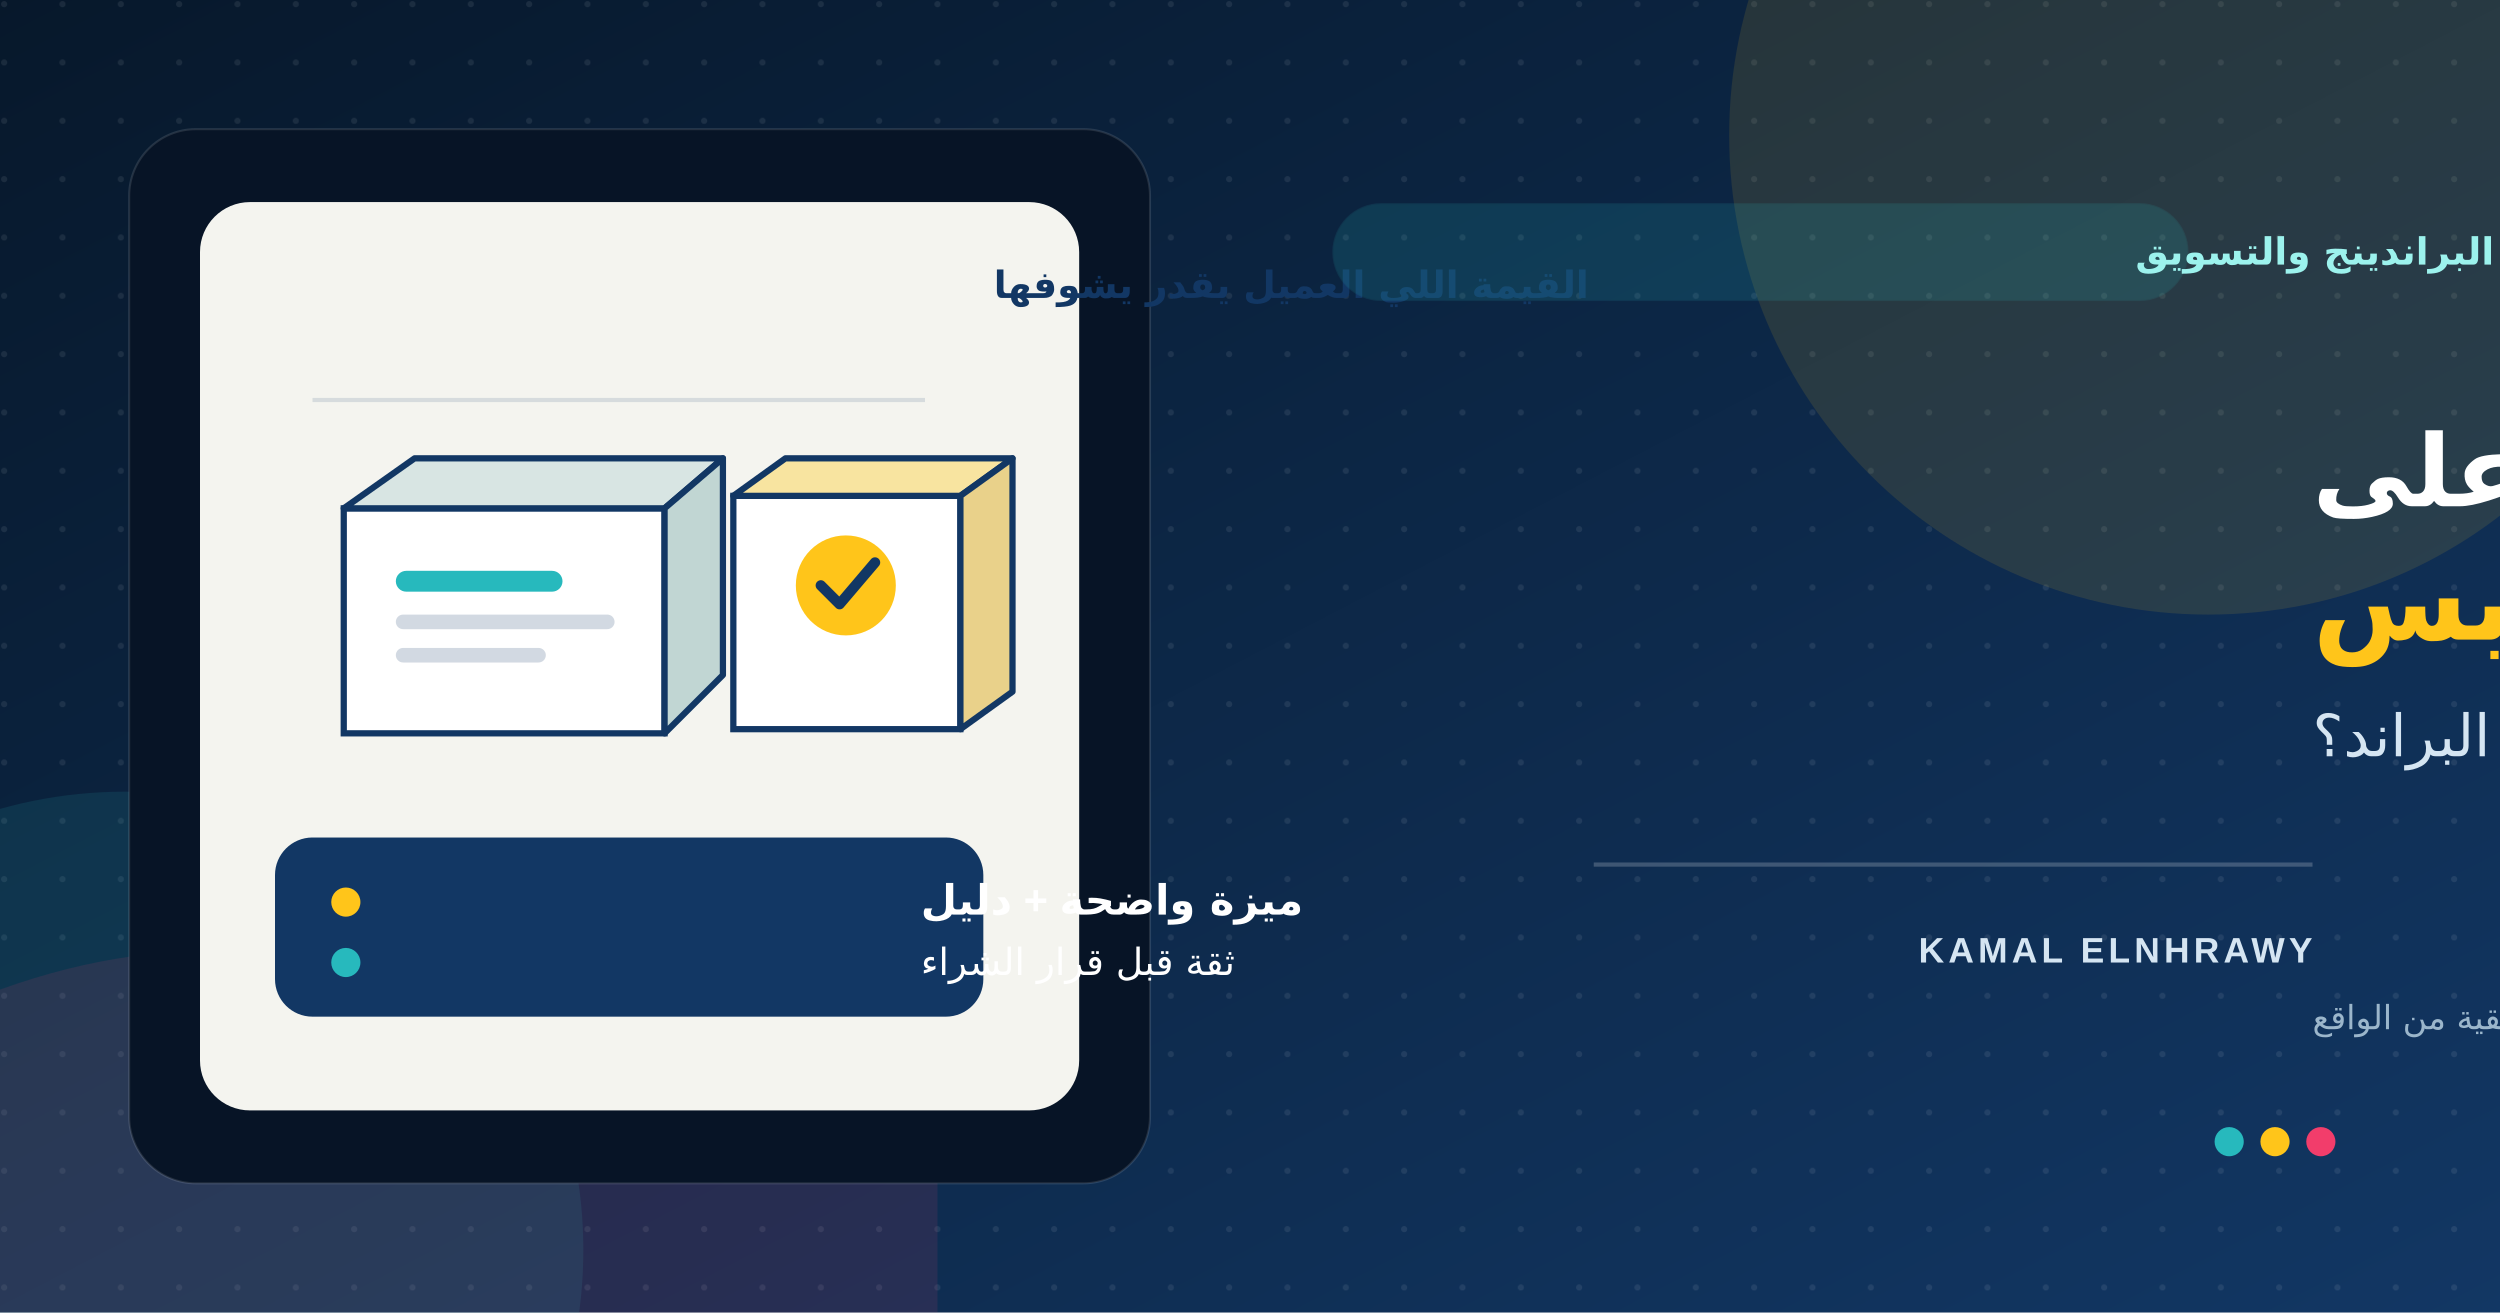
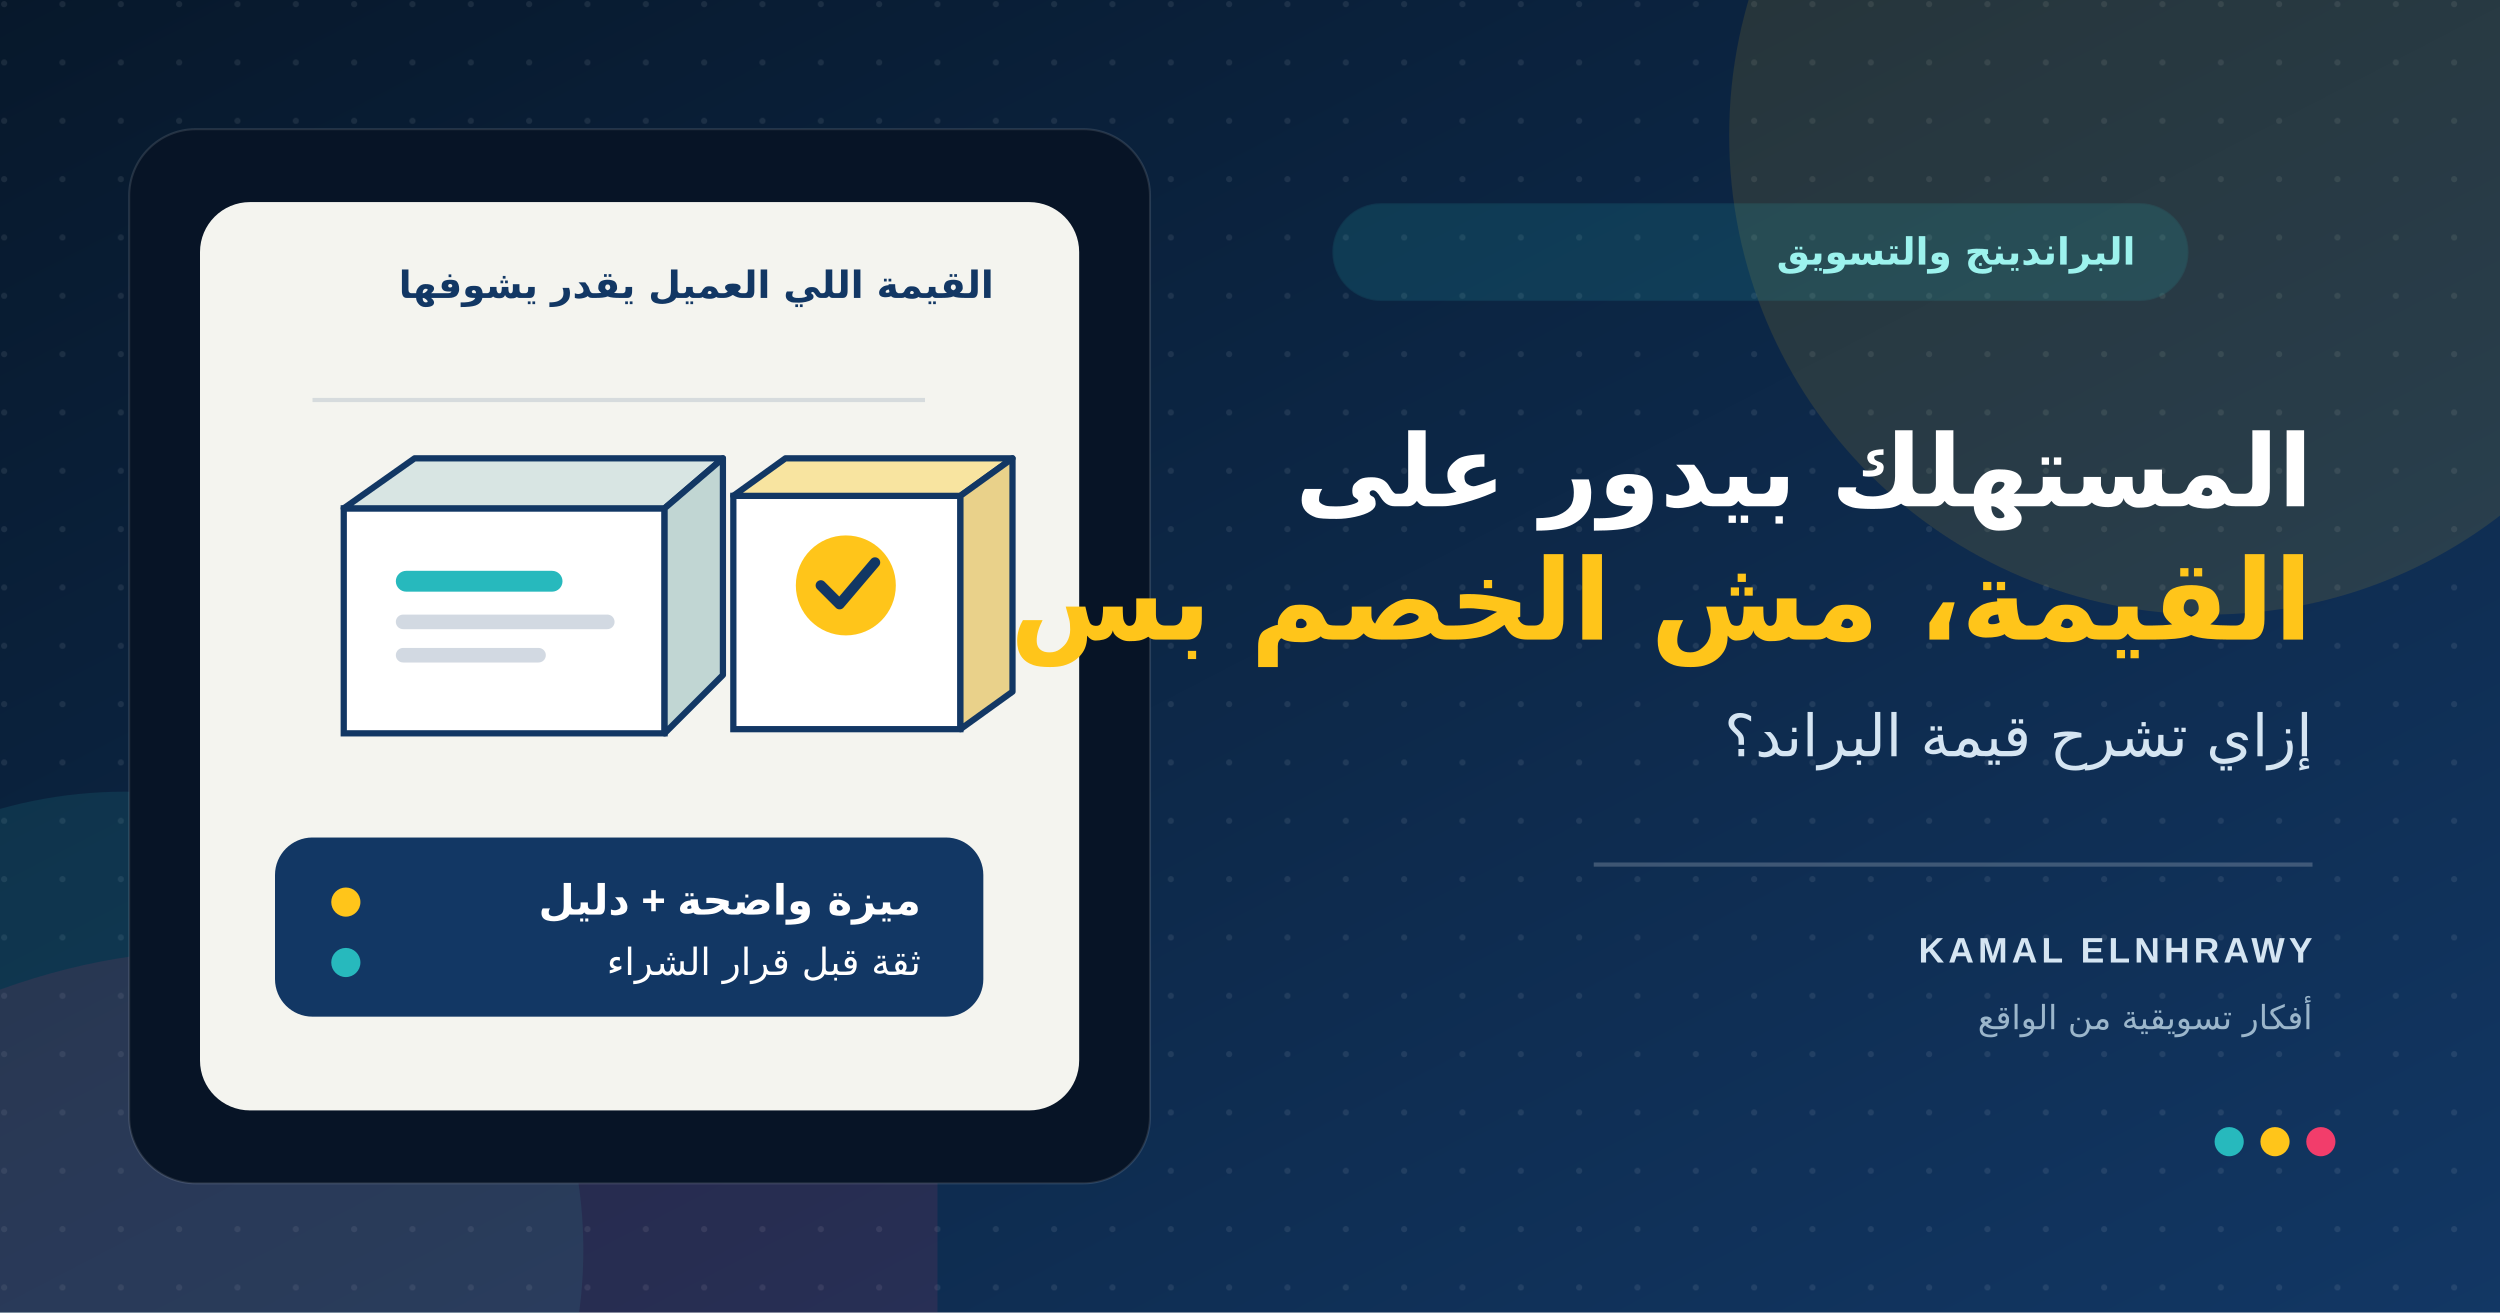
<svg xmlns="http://www.w3.org/2000/svg" width="1200" height="630" viewBox="0 0 1200 630" role="img" aria-labelledby="title desc">
  <defs>
    <linearGradient id="bg" x1="0" y1="0" x2="1" y2="1">
      <stop offset="0" stop-color="#07182b" />
      <stop offset="1" stop-color="#123764" />
    </linearGradient>
    <pattern id="dots" width="28" height="28" patternUnits="userSpaceOnUse">
      <circle cx="2" cy="2" r="1.5" fill="#ffffff" opacity=".08" />
    </pattern>
    <linearGradient id="tag" x1="0" y1="0" x2="1" y2="1">
      <stop offset="0" stop-color="#27b9bd" />
      <stop offset="1" stop-color="#14979d" />
    </linearGradient>
  </defs>
  <rect width="1200" height="630" fill="url(#bg)" />
  <rect width="1200" height="630" fill="url(#dots)" />
  <circle cx="1060" cy="65" r="230" fill="#ffc51a" opacity=".11" />
  <circle cx="60" cy="600" r="220" fill="#27b9bd" opacity=".12" />
  <path d="M0 475 C180 410 270 540 450 470 L450 630 L0 630 Z" fill="#f23d6b" opacity=".11" />
  <rect x="62" y="62" width="490" height="506" rx="32" fill="#071426" stroke="#ffffff" stroke-opacity=".12" />
  <rect x="96" y="97" width="422" height="436" rx="24" fill="#f4f4ef" />
-   <text x="477" y="143" text-anchor="end" direction="rtl" unicode-bidi="plaintext" font-family="Cairo,Arial,sans-serif" font-size="18" font-weight="700" fill="#123764">القيمة اللي العميل يقدر يشوفها</text>
+   <text x="477" y="143" text-anchor="start" direction="rtl" unicode-bidi="plaintext" font-family="Cairo,Arial,sans-serif" font-size="18" font-weight="700" fill="#123764">القيمة اللي العميل يقدر يشوفها</text>
  <path d="M150 192 L444 192" stroke="#123764" stroke-width="2" opacity=".13" />
  <g transform="translate(145 220)">
    <path d="M20 24 L174 24 L174 132 L20 132 Z" fill="#ffffff" stroke="#123764" stroke-width="3" />
    <path d="M20 24 L54 0 L202 0 L174 24 Z" fill="#d8e5e3" stroke="#123764" stroke-width="3" stroke-linejoin="round" />
    <path d="M174 24 L202 0 L202 104 L174 132 Z" fill="#c1d6d3" stroke="#123764" stroke-width="3" stroke-linejoin="round" />
    <rect x="45" y="54" width="80" height="10" rx="5" fill="#27b9bd" />
    <rect x="45" y="75" width="105" height="7" rx="3.5" fill="#123764" opacity=".19" />
    <rect x="45" y="91" width="72" height="7" rx="3.5" fill="#123764" opacity=".19" />
  </g>
  <g transform="translate(352 220)">
    <path d="M0 18 L109 18 L109 130 L0 130 Z" fill="#ffffff" stroke="#123764" stroke-width="3" />
    <path d="M0 18 L25 0 L134 0 L109 18 Z" fill="#f8e4a0" stroke="#123764" stroke-width="3" stroke-linejoin="round" />
    <path d="M109 18 L134 0 L134 112 L109 130 Z" fill="#e9d18a" stroke="#123764" stroke-width="3" stroke-linejoin="round" />
    <circle cx="54" cy="61" r="24" fill="#ffc51a" />
    <path d="M42 61 L51 70 L68 50" fill="none" stroke="#123764" stroke-width="5" stroke-linecap="round" stroke-linejoin="round" />
  </g>
  <rect x="132" y="402" width="340" height="86" rx="18" fill="#123764" />
  <circle cx="166" cy="433" r="7" fill="#ffc51a" />
-   <text x="442" y="439" text-anchor="end" direction="rtl" unicode-bidi="plaintext" font-family="Cairo,Arial,sans-serif" font-size="20" font-weight="700" fill="#ffffff">ميزة واضحة + دليل</text>
+   <text x="442" y="439" text-anchor="start" direction="rtl" unicode-bidi="plaintext" font-family="Cairo,Arial,sans-serif" font-size="20" font-weight="700" fill="#ffffff">ميزة واضحة + دليل</text>
  <circle cx="166" cy="462" r="7" fill="#27b9bd" />
-   <text x="442" y="468" text-anchor="end" direction="rtl" unicode-bidi="plaintext" font-family="Cairo,Arial,sans-serif" font-size="18" fill="#ffffff">ثقة قبل قرار الشراء</text>
+   <text x="442" y="468" text-anchor="start" direction="rtl" unicode-bidi="plaintext" font-family="Cairo,Arial,sans-serif" font-size="18" fill="#ffffff">ثقة قبل قرار الشراء</text>
  <rect x="640" y="98" width="410" height="46" rx="23" fill="#27b9bd" opacity=".16" stroke="#27b9bd" stroke-opacity=".7" />
-   <text x="1025" y="127" text-anchor="end" direction="rtl" unicode-bidi="plaintext" font-family="Cairo,Arial,sans-serif" font-size="18" font-weight="700" fill="#9cf2ed">البراندينج والتسويق</text>
-   <text x="1110" y="243" text-anchor="end" direction="rtl" unicode-bidi="plaintext" font-family="Cairo,Arial,sans-serif" font-size="48" font-weight="700" fill="#ffffff">المستهلك بيدور على</text>
-   <text x="1110" y="307" text-anchor="end" direction="rtl" unicode-bidi="plaintext" font-family="Cairo,Arial,sans-serif" font-size="54" font-weight="700" fill="#ffc51a">القيمة، مش الخصم بس</text>
-   <text x="1110" y="363" text-anchor="end" direction="rtl" unicode-bidi="plaintext" font-family="Cairo,Arial,sans-serif" font-size="28" fill="#d5e5f2">إزاي تشرح قيمة البراند؟</text>
+   <text x="1025" y="127" text-anchor="start" direction="rtl" unicode-bidi="plaintext" font-family="Cairo,Arial,sans-serif" font-size="18" font-weight="700" fill="#9cf2ed">البراندينج والتسويق</text>
+   <text x="1110" y="243" text-anchor="start" direction="rtl" unicode-bidi="plaintext" font-family="Cairo,Arial,sans-serif" font-size="48" font-weight="700" fill="#ffffff">المستهلك بيدور على</text>
+   <text x="1110" y="307" text-anchor="start" direction="rtl" unicode-bidi="plaintext" font-family="Cairo,Arial,sans-serif" font-size="54" font-weight="700" fill="#ffc51a">القيمة، مش الخصم بس</text>
+   <text x="1110" y="363" text-anchor="start" direction="rtl" unicode-bidi="plaintext" font-family="Cairo,Arial,sans-serif" font-size="28" fill="#d5e5f2">إزاي تشرح قيمة البراند؟</text>
  <line x1="765" y1="415" x2="1110" y2="415" stroke="#ffffff" stroke-width="2" opacity=".2" />
  <text x="1110" y="462" text-anchor="end" font-family="Arial,sans-serif" font-size="17" font-weight="700" letter-spacing="2" fill="#d5e5f2">KAMAL ELNHRAWY</text>
-   <text x="1110" y="494" text-anchor="end" direction="rtl" unicode-bidi="plaintext" font-family="Cairo,Arial,sans-serif" font-size="16" fill="#9bb6cb">أفكار تسويقية من الواقع</text>
+   <text x="1110" y="494" text-anchor="start" direction="rtl" unicode-bidi="plaintext" font-family="Cairo,Arial,sans-serif" font-size="16" fill="#9bb6cb">أفكار تسويقية من الواقع</text>
  <circle cx="1070" cy="548" r="7" fill="#27b9bd" />
  <circle cx="1092" cy="548" r="7" fill="#ffc51a" />
  <circle cx="1114" cy="548" r="7" fill="#f23d6b" />
</svg>
